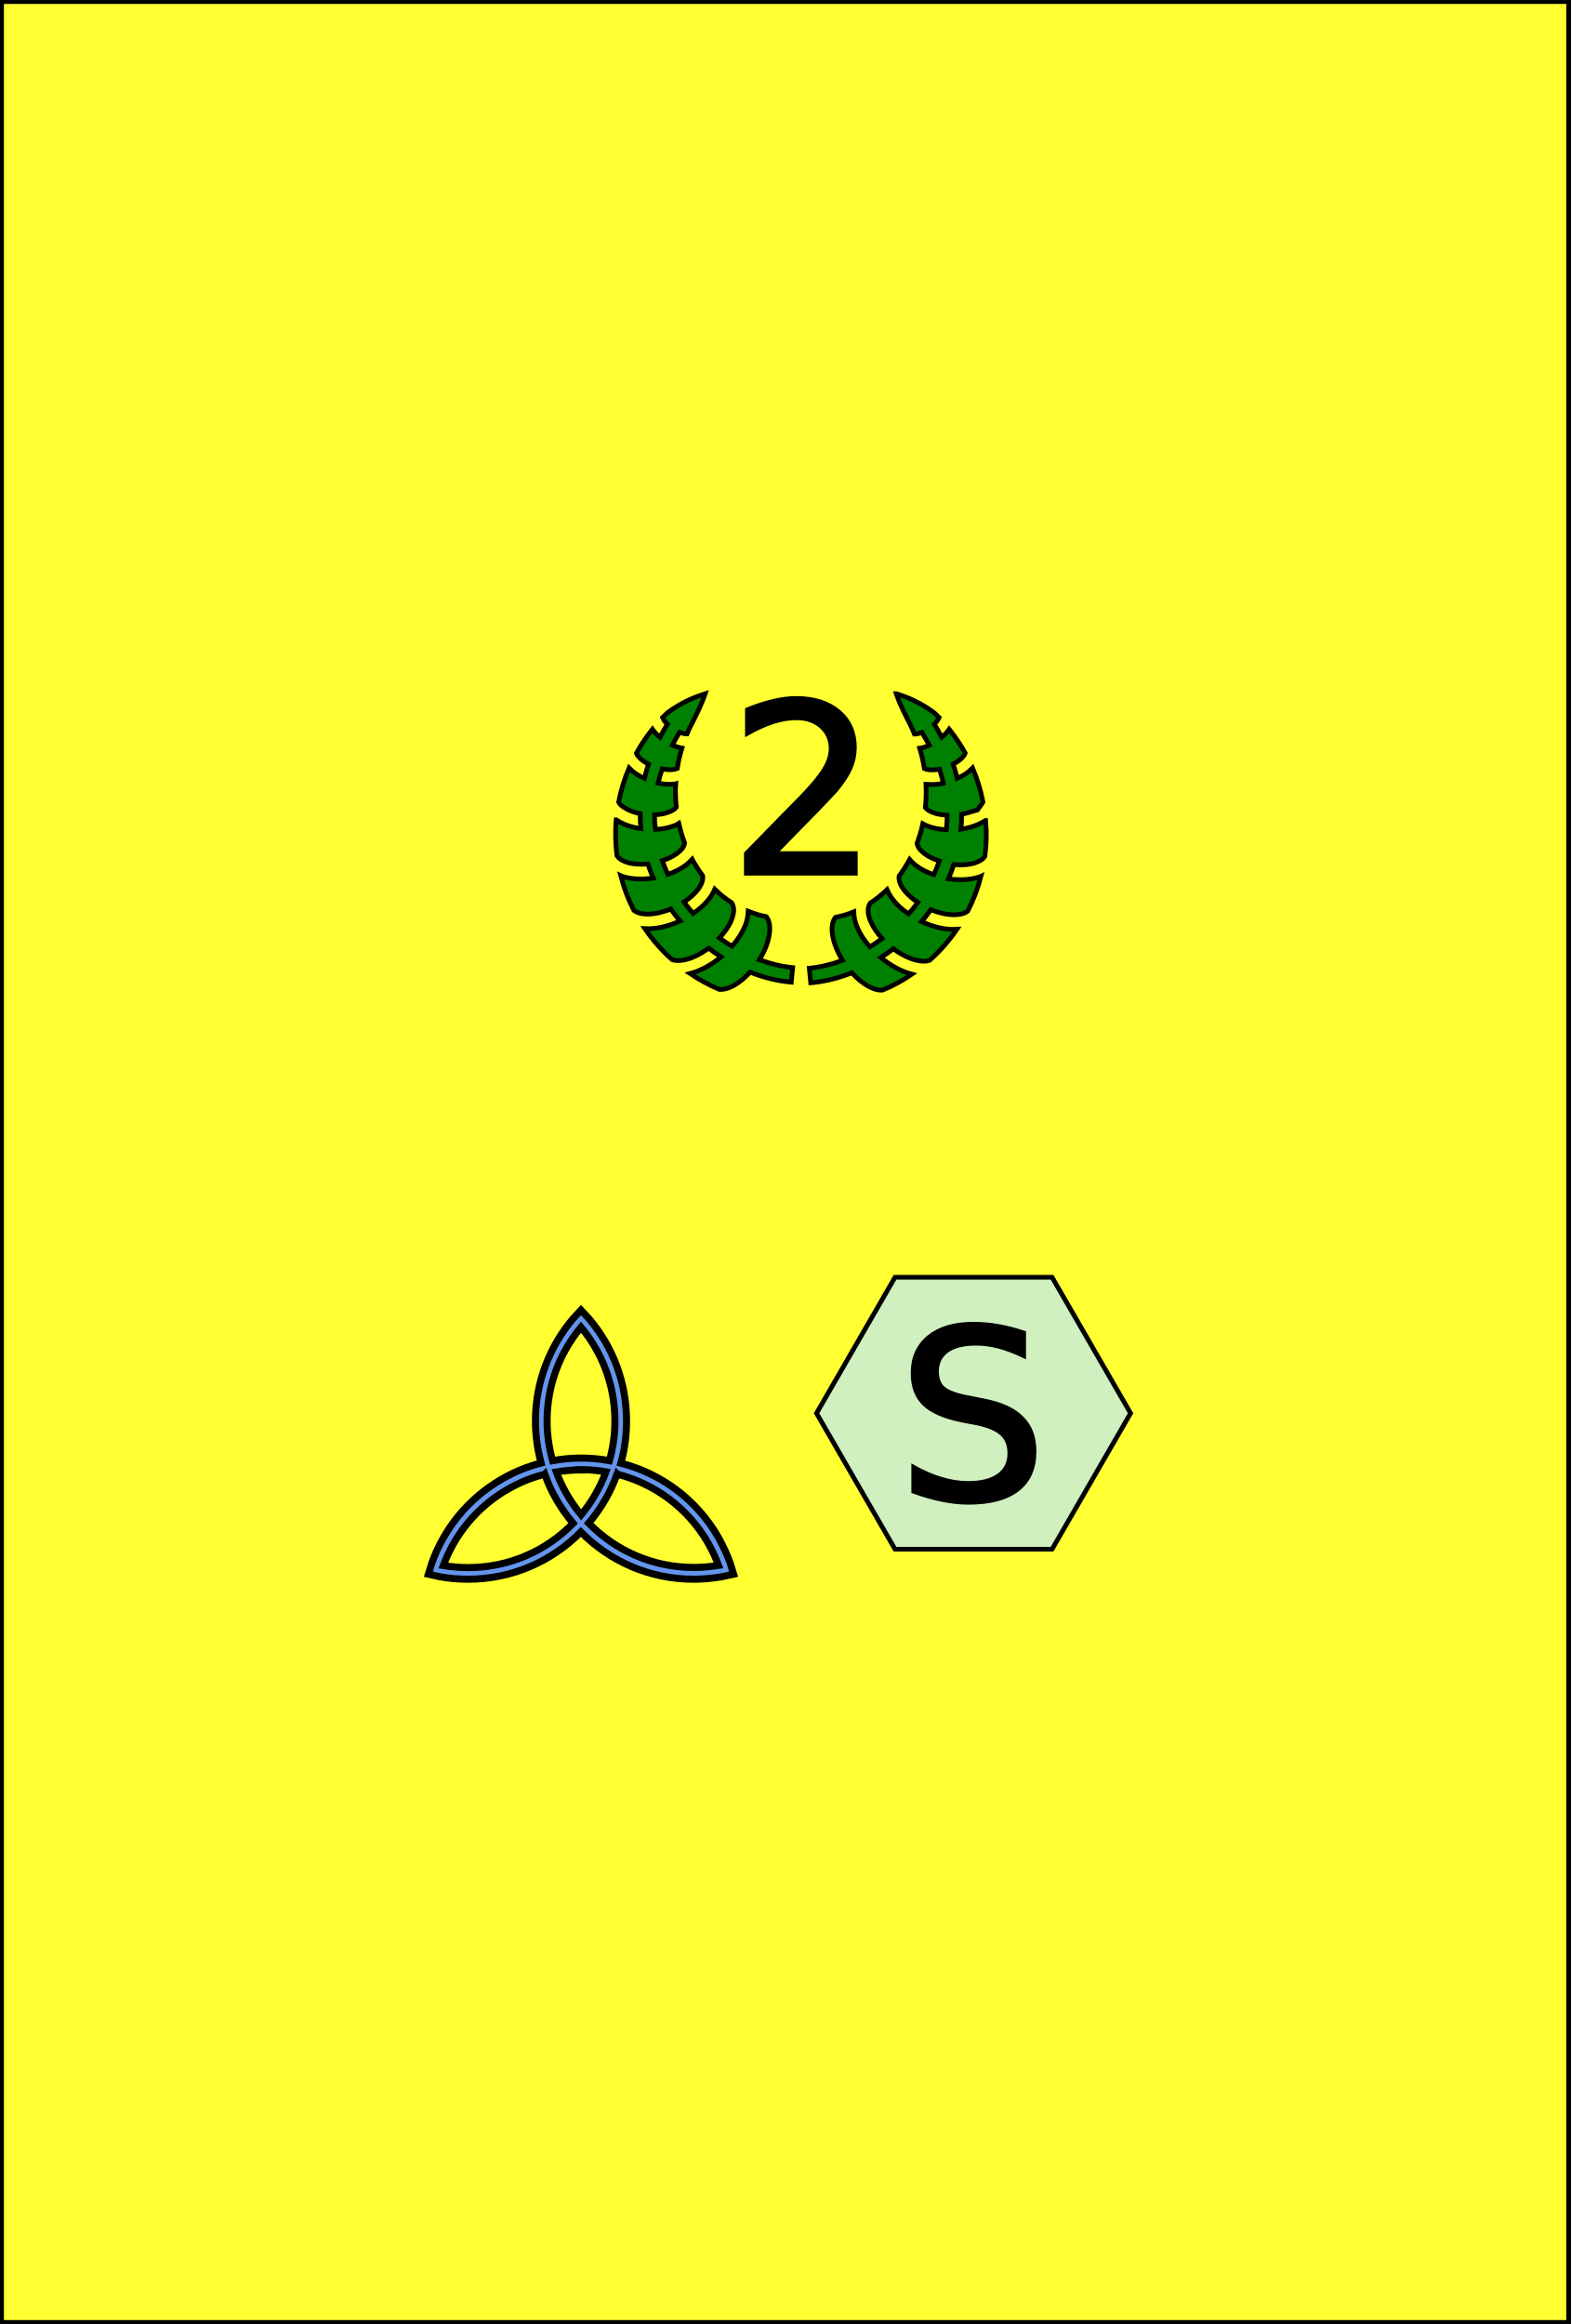
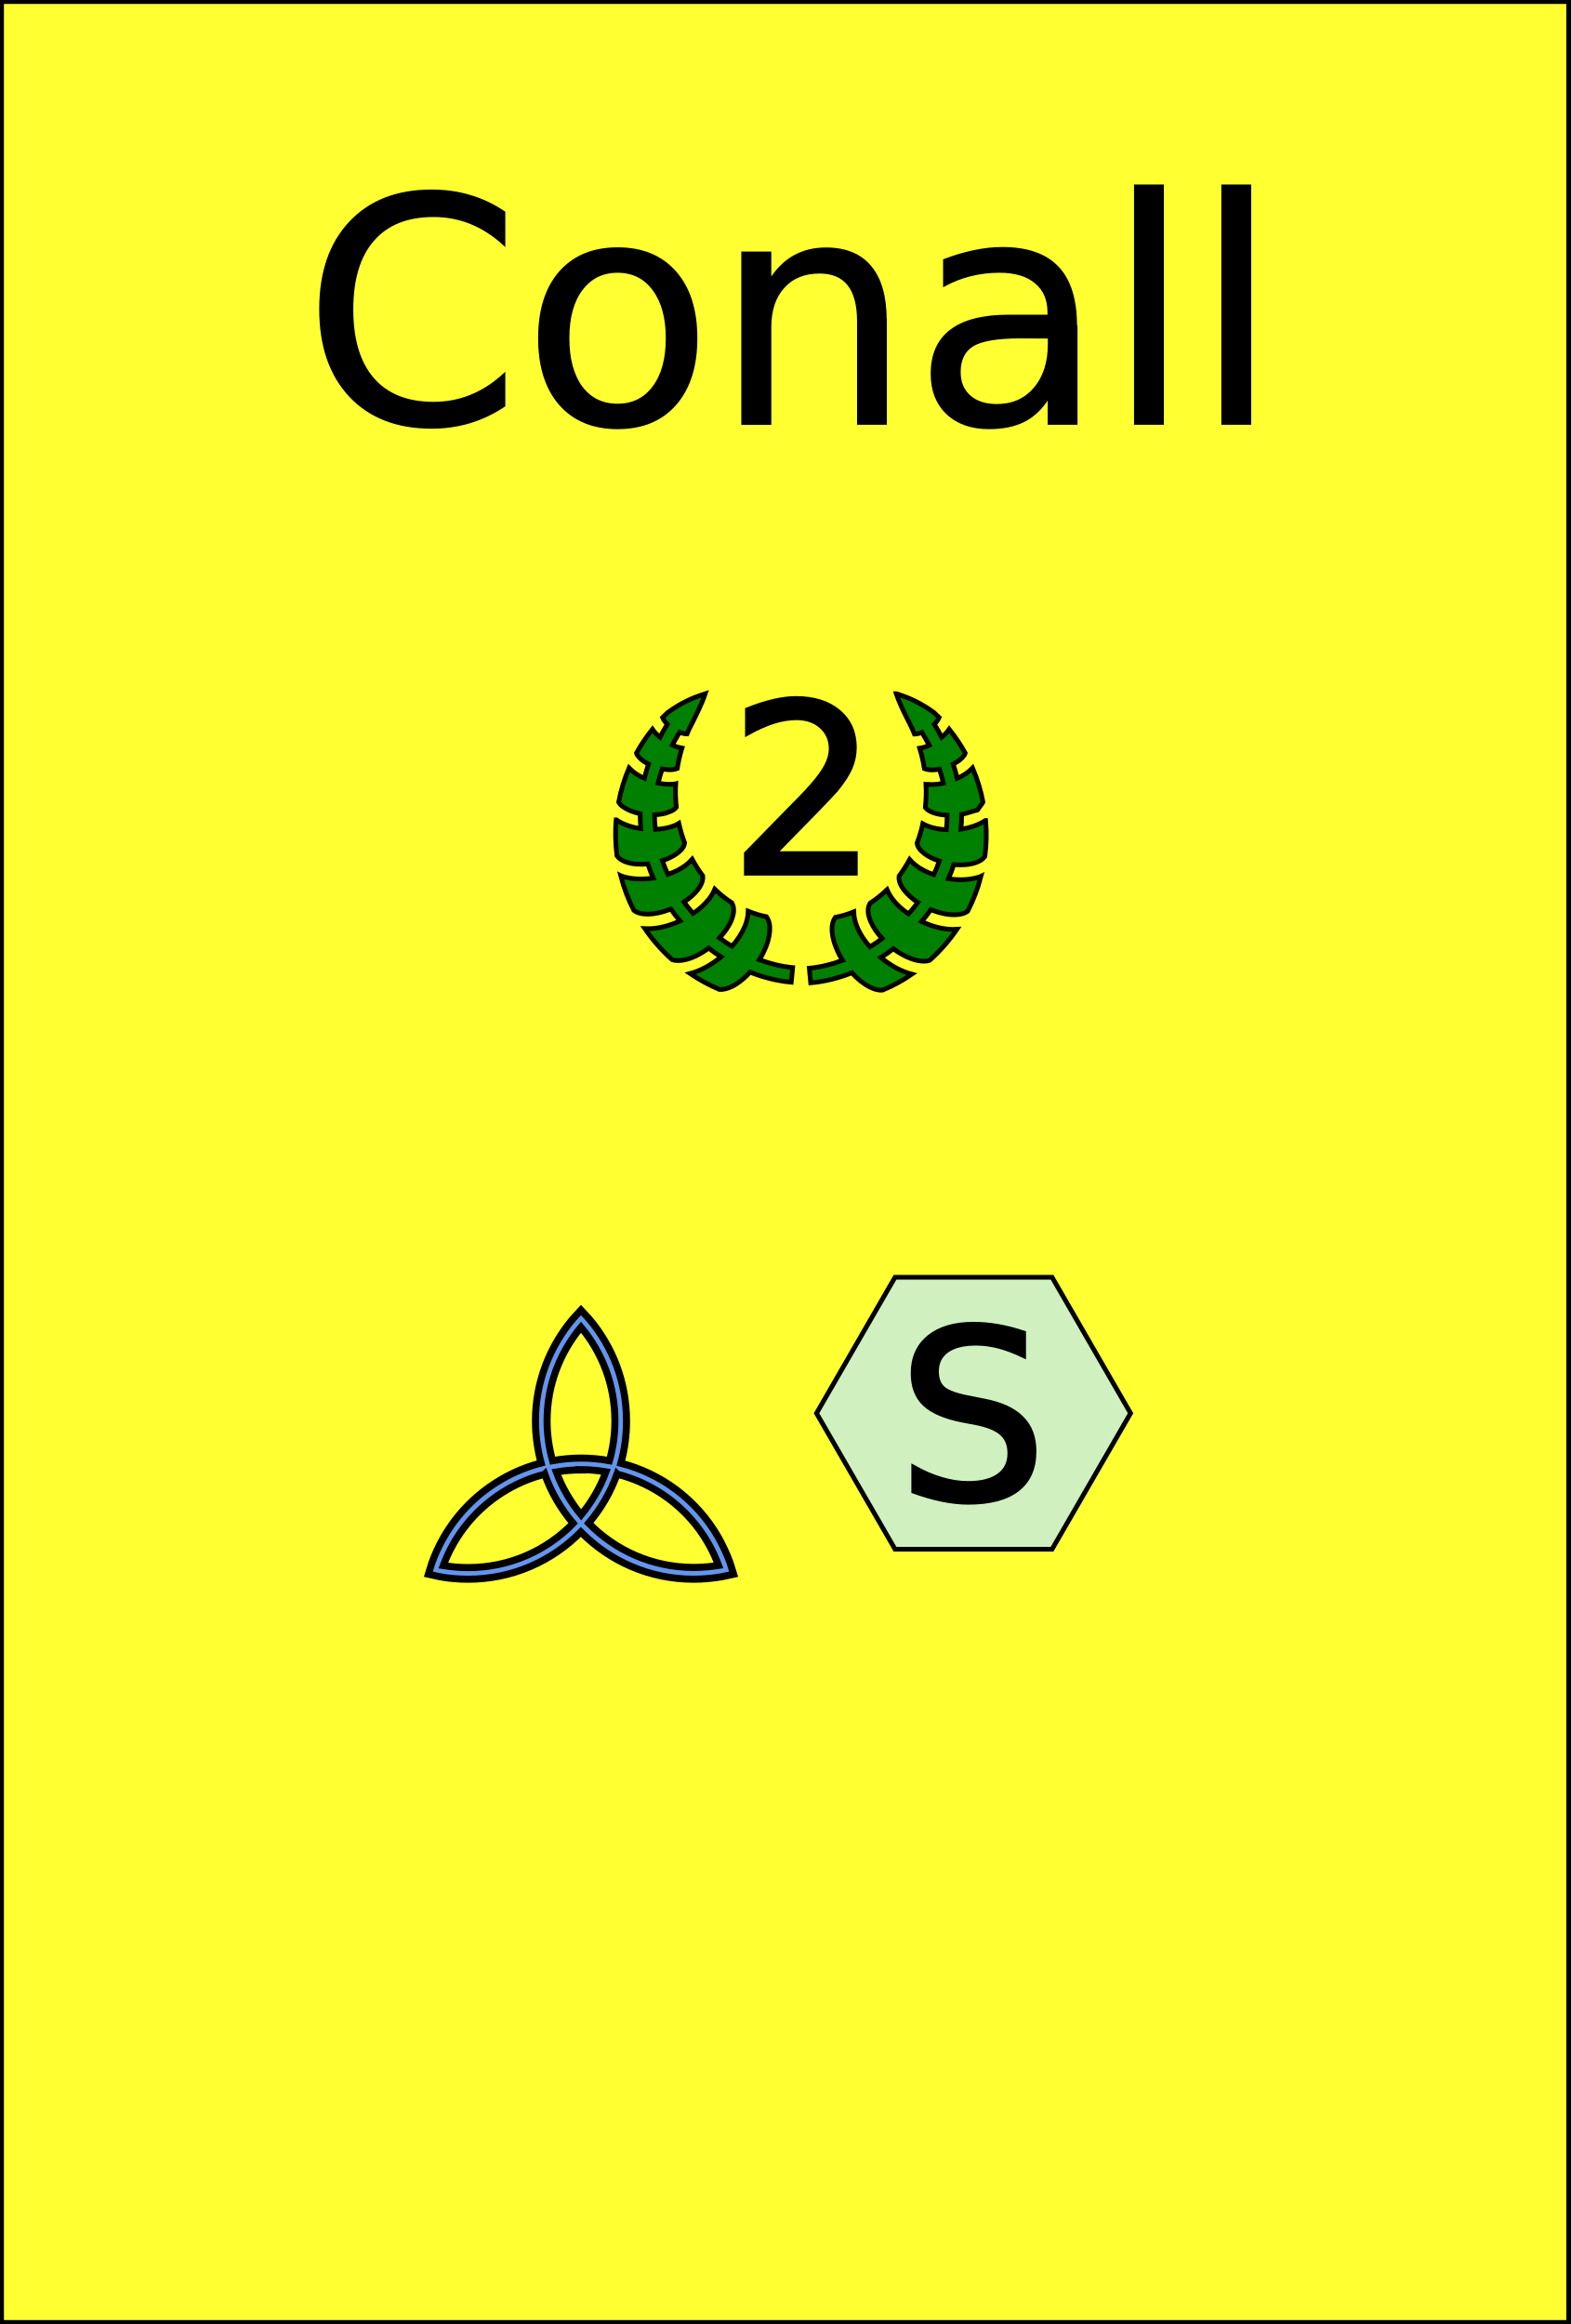
<svg xmlns="http://www.w3.org/2000/svg" height="148" width="100" viewbox="0 0 100 148">
  <rect x="0" y="0" height="148" width="100" style="fill:#ffff31;stroke:#000000;stroke-width:0.5px" />
  <g transform="translate(39,43)">
    <path d="M 5.91,1.18 C 5.04,1.46 4.36,1.77 3.52,2.38 3.41,2.49 3.30,2.60 3.19,2.70 c 0.01,0.03 0.03,0.06 0.06,0.11 0.05,0.09 0.14,0.20 0.25,0.31 C 3.33,3.40 3.17,3.68 3.03,3.95 2.84,3.80 2.68,3.63 2.55,3.44 2.17,3.92 1.83,4.42 1.53,4.96 c 0.02,0.08 0.08,0.17 0.19,0.29 C 1.85,5.39 2.06,5.54 2.30,5.66 2.20,5.97 2.11,6.27 2.04,6.57 1.67,6.41 1.33,6.19 1.06,5.91 0.77,6.60 0.54,7.33 0.40,8.08 0.46,8.21 0.58,8.32 0.76,8.43 1.01,8.60 1.38,8.74 1.77,8.82 1.77,9.14 1.78,9.45 1.81,9.77 1.24,9.69 0.69,9.51 0.25,9.21 c 0,0 -0.01,0 -0.01,0 -0.07,0.78 -0.04,1.54 0.05,2.29 0.12,0.17 0.31,0.30 0.59,0.40 0.37,0.13 0.87,0.17 1.38,0.12 0.10,0.30 0.21,0.60 0.34,0.90 -0.70,0.10 -1.41,0.08 -2.02,-0.13 -0.02,-0.01 -0.03,-0.01 -0.05,-0.02 0.20,0.77 0.48,1.51 0.84,2.21 0.18,0.14 0.42,0.21 0.73,0.23 0.46,0.03 1.05,-0.09 1.62,-0.32 0.18,0.26 0.38,0.52 0.59,0.76 -0.73,0.33 -1.51,0.53 -2.24,0.49 0.50,0.73 1.08,1.39 1.74,1.98 0.21,0.07 0.46,0.07 0.77,0.01 0.48,-0.09 1.04,-0.37 1.55,-0.75 0,0 0,0 0,0 0.26,0.20 0.52,0.39 0.79,0.56 -0.60,0.49 -1.28,0.88 -1.97,1.06 0.58,0.39 1.20,0.73 1.86,1.01 0.25,0.02 0.51,-0.05 0.81,-0.19 0.38,-0.19 0.79,-0.51 1.15,-0.91 0.85,0.34 1.73,0.56 2.62,0.64 l 0.09,-0.93 c -0.71,-0.07 -1.42,-0.24 -2.12,-0.50 0.34,-0.55 0.58,-1.15 0.64,-1.67 0.06,-0.45 0,-0.80 -0.19,-1.07 -0.40,-0.08 -0.79,-0.20 -1.16,-0.35 -0.01,0.32 -0.08,0.65 -0.21,0.95 -0.19,0.45 -0.47,0.89 -0.82,1.28 C 7.34,17.10 7.08,16.92 6.82,16.73 7.15,16.37 7.42,15.99 7.57,15.62 7.76,15.16 7.78,14.80 7.60,14.49 7.21,14.24 6.85,13.95 6.52,13.63 6.43,13.84 6.31,14.05 6.17,14.23 5.89,14.59 5.54,14.91 5.14,15.17 4.94,14.94 4.74,14.70 4.56,14.44 4.91,14.21 5.22,13.94 5.43,13.67 5.68,13.34 5.79,13.05 5.75,12.77 5.50,12.44 5.28,12.09 5.08,11.72 4.96,11.85 4.83,11.98 4.70,12.08 4.36,12.34 3.96,12.54 3.53,12.68 3.40,12.40 3.28,12.11 3.18,11.81 3.55,11.69 3.88,11.53 4.13,11.34 4.41,11.13 4.57,10.92 4.60,10.68 4.45,10.29 4.33,9.87 4.23,9.44 4.14,9.50 4.04,9.54 3.95,9.58 3.57,9.73 3.16,9.80 2.74,9.82 2.70,9.51 2.68,9.20 2.68,8.89 3.03,8.87 3.35,8.82 3.60,8.71 3.83,8.63 3.98,8.53 4.07,8.41 4.02,7.92 4.00,7.43 4.03,6.92 c -0.03,0.01 -0.06,0.01 -0.10,0.01 C 3.60,6.97 3.26,6.94 2.91,6.87 2.98,6.57 3.07,6.27 3.17,5.97 3.41,6.01 3.64,6.03 3.83,6.01 3.96,5.99 4.06,5.97 4.13,5.94 4.20,5.49 4.30,5.06 4.43,4.64 4.22,4.60 4.01,4.54 3.82,4.45 3.96,4.18 4.11,3.90 4.28,3.63 c 0.12,0.05 0.23,0.08 0.33,0.10 0.06,0.01 0.10,0.01 0.14,0.01 C 4.84,3.51 4.95,3.29 5.07,3.07 5.36,2.48 5.68,1.86 5.91,1.18 Z m 12.17,0 c 0.23,0.68 0.55,1.30 0.85,1.89 0.11,0.22 0.22,0.44 0.31,0.68 0.04,0 0.08,-0.01 0.14,-0.01 0.10,-0.02 0.21,-0.05 0.33,-0.10 0.17,0.27 0.32,0.55 0.47,0.82 -0.20,0.09 -0.40,0.16 -0.61,0.19 0.13,0.42 0.23,0.85 0.30,1.30 0.07,0.03 0.17,0.06 0.30,0.07 0.19,0.02 0.42,0.01 0.66,-0.04 0.10,0.30 0.18,0.60 0.25,0.90 -0.34,0.07 -0.69,0.10 -1.01,0.07 -0.03,0 -0.07,-0.01 -0.10,-0.01 0.03,0.50 0.01,1.00 -0.04,1.49 0.09,0.12 0.24,0.22 0.47,0.31 0.25,0.10 0.57,0.16 0.92,0.17 0,0.31 -0.02,0.63 -0.05,0.93 -0.42,-0.02 -0.84,-0.09 -1.21,-0.24 -0.10,-0.04 -0.20,-0.09 -0.29,-0.14 -0.09,0.43 -0.22,0.84 -0.37,1.24 0.04,0.24 0.19,0.44 0.47,0.66 0.24,0.19 0.58,0.35 0.95,0.47 -0.10,0.30 -0.22,0.59 -0.35,0.87 -0.43,-0.14 -0.83,-0.34 -1.16,-0.60 -0.14,-0.11 -0.27,-0.23 -0.38,-0.36 -0.20,0.37 -0.43,0.72 -0.67,1.05 -0.04,0.28 0.07,0.57 0.32,0.90 0.21,0.27 0.51,0.54 0.87,0.78 -0.18,0.25 -0.38,0.50 -0.59,0.73 -0.40,-0.27 -0.75,-0.58 -1.02,-0.94 -0.14,-0.19 -0.26,-0.39 -0.35,-0.60 -0.33,0.32 -0.70,0.61 -1.08,0.86 -0.18,0.31 -0.16,0.68 0.03,1.14 0.15,0.36 0.41,0.75 0.74,1.11 -0.25,0.19 -0.51,0.37 -0.78,0.53 -0.35,-0.39 -0.64,-0.83 -0.82,-1.28 -0.13,-0.30 -0.20,-0.63 -0.21,-0.95 -0.37,0.15 -0.76,0.27 -1.17,0.35 -0.19,0.26 -0.25,0.61 -0.19,1.07 0.07,0.51 0.30,1.11 0.65,1.67 -0.70,0.26 -1.41,0.43 -2.12,0.50 l 0.09,0.93 c 0.89,-0.08 1.77,-0.30 2.62,-0.64 0.36,0.40 0.77,0.72 1.15,0.91 0.30,0.15 0.57,0.22 0.81,0.19 0.66,-0.27 1.28,-0.61 1.86,-1.01 -0.69,-0.18 -1.37,-0.56 -1.97,-1.06 0.27,-0.17 0.54,-0.36 0.79,-0.56 0.51,0.38 1.07,0.65 1.55,0.75 0.30,0.06 0.55,0.06 0.76,-0.01 0.66,-0.59 1.24,-1.25 1.74,-1.98 -0.73,0.05 -1.52,-0.15 -2.25,-0.49 0.21,-0.24 0.40,-0.50 0.59,-0.76 0.56,0.23 1.15,0.35 1.62,0.32 0.32,-0.02 0.56,-0.09 0.73,-0.23 0.36,-0.70 0.64,-1.44 0.84,-2.21 -0.02,0.01 -0.03,0.01 -0.05,0.02 -0.62,0.21 -1.33,0.24 -2.02,0.13 0.13,-0.29 0.24,-0.59 0.34,-0.90 0.51,0.05 1.01,0.01 1.38,-0.12 0.29,-0.10 0.48,-0.22 0.60,-0.40 0.10,-0.74 0.12,-1.51 0.05,-2.29 0,0 0,0 -0.01,0 -0.45,0.29 -0.99,0.47 -1.56,0.56 0.03,-0.31 0.04,-0.63 0.04,-0.95 0.39,-0.08 0.76,-0.22 1.01,-0.28 C 23.42,8.32 23.54,8.21 23.60,8.08 23.46,7.33 23.23,6.60 22.94,5.91 22.67,6.19 22.33,6.41 21.96,6.57 21.89,6.27 21.80,5.97 21.70,5.66 21.94,5.54 22.15,5.39 22.28,5.25 22.39,5.13 22.45,5.04 22.47,4.96 22.17,4.42 21.83,3.92 21.45,3.44 21.32,3.63 21.16,3.80 20.97,3.95 20.83,3.68 20.68,3.40 20.50,3.12 c 0.10,-0.10 0.20,-0.22 0.25,-0.31 0.03,-0.05 0.05,-0.08 0.06,-0.11 C 20.70,2.60 20.59,2.49 20.48,2.38 19.64,1.77 18.96,1.46 18.09,1.18 Z" style="fill:#008000;stroke:#000000;stroke-width:0.3px" />
    <path d="m 10.31,11.36 h 5.16 v 1.25 H 8.53 V 11.36 q 0.84,-0.87 2.29,-2.34 1.46,-1.47 1.83,-1.90 0.71,-0.80 0.99,-1.35 0.29,-0.56 0.29,-1.09 0,-0.87 -0.62,-1.42 -0.61,-0.55 -1.59,-0.55 -0.70,0 -1.47,0.24 Q 9.48,3.20 8.60,3.69 V 2.20 q 0.89,-0.36 1.67,-0.54 0.78,-0.18 1.42,-0.18 1.70,0 2.71,0.85 1.01,0.85 1.01,2.27 0,0.67 -0.26,1.28 -0.25,0.60 -0.92,1.42 -0.18,0.21 -1.16,1.23 -0.98,1.01 -2.77,2.83 z" style="fill:#000000;stroke:#000000;stroke-width:0.3px" />
  </g>
  <g transform="translate(27,80)">
    <path d="m 10.0,4.52 c 1.35,1.62 2.16,3.70 2.16,5.97 0,0.88 -0.12,1.72 -0.35,2.53 -1.19,-0.22 -2.41,-0.22 -3.62,0 -0.22,-0.80 -0.35,-1.65 -0.35,-2.53 0,-2.27 0.81,-4.35 2.16,-5.97 z m -0.02,9.07 c 0.54,0 1.08,0.05 1.61,0.14 -0.37,1.0 -0.91,1.93 -1.58,2.74 -0.67,-0.81 -1.21,-1.73 -1.58,-2.73 0.52,-0.09 1.04,-0.13 1.56,-0.13 z m -2.29,0.29 c 0.41,1.16 1.03,2.21 1.81,3.13 -1.70,1.74 -4.06,2.82 -6.69,2.82 -0.54,0 -1.07,-0.05 -1.58,-0.13 0.73,-1.97 2.13,-3.72 4.09,-4.85 0.76,-0.44 1.55,-0.76 2.36,-0.96 z m 4.62,0 c 2.35,0.60 4.47,2.11 5.78,4.38 0.27,0.47 0.49,0.95 0.67,1.43 -0.51,0.08 -1.04,0.13 -1.58,0.13 -2.62,0 -4.99,-1.08 -6.69,-2.82 0.78,-0.92 1.40,-1.98 1.81,-3.13 z m 7.41,6.37 -0.22,-0.71 c -0.20,-0.56 -0.46,-1.11 -0.76,-1.65 -1.40,-2.43 -3.67,-4.06 -6.20,-4.71 0.24,-0.86 0.36,-1.76 0.36,-2.69 0,-2.49 -0.90,-4.76 -2.40,-6.52 L 10.0,3.43 9.50,3.97 C 8.01,5.73 7.10,8.01 7.10,10.49 c 0,0.93 0.13,1.83 0.36,2.68 -0.86,0.22 -1.70,0.56 -2.51,1.03 -2.15,1.24 -3.67,3.16 -4.45,5.34 l -0.22,0.71 0.72,0.16 c 0.59,0.11 1.19,0.16 1.81,0.16 2.81,0 5.35,-1.15 7.18,-3.01 1.83,1.86 4.37,3.01 7.18,3.01 0.62,0 1.22,-0.06 1.81,-0.16 z" style="fill:#6495ed;stroke:#000000;stroke-width:0.45px" />
  </g>
  <g transform="translate(52,80)">
    <polygon points="20.0,10.0 15.0,18.66, 5.00,18.66 0.00,10.00 5.00,1.34 15.00,1.34" style="fill:#d0f0c0;stroke:#000000;stroke-width:0.3px" />
    <path d="M 13.19,4.89 V 6.33 Q 12.35,5.93 11.60,5.73 10.85,5.54 10.16,5.54 q -1.21,0 -1.87,0.47 -0.65,0.47 -0.65,1.33 0,0.73 0.43,1.10 0.44,0.37 1.66,0.59 l 0.89,0.18 q 1.66,0.31 2.44,1.11 0.80,0.79 0.79,2.12 0,1.59 -1.07,2.41 -1.06,0.82 -3.12,0.82 -0.78,0 -1.66,-0.18 -0.87,-0.18 -1.81,-0.52 v -1.52 q 0.90,0.51 1.77,0.76 0.86,0.26 1.70,0.26 1.27,0 1.96,-0.50 0.69,-0.50 0.69,-1.42 0,-0.81 -0.50,-1.26 -0.49,-0.45 -1.62,-0.68 L 9.29,10.44 Q 7.63,10.11 6.89,9.41 6.15,8.71 6.15,7.45 q 0,-1.45 1.02,-2.29 1.03,-0.83 2.82,-0.83 0.77,0 1.57,0.14 0.80,0.14 1.63,0.42 z" style="fill:#000000;stroke:#000000;stroke-width:0.3px" />
  </g>
+   <g>
+     <path style="stroke:#000000;stroke-width:0.1px" d="m 32.13,13.54 v 2.08 q -1.00,-0.93 -2.13,-1.39 -1.12,-0.46 -2.39,-0.46 -2.50,0 -3.83,1.53 -1.33,1.52 -1.33,4.41 0,2.88 1.33,4.41 1.33,1.52 3.83,1.52 1.27,0 2.39,-0.46 1.13,-0.46 2.13,-1.39 v 2.06 q -1.04,0.70 -2.20,1.05 -1.15,0.35 -2.44,0.35 -3.31,0 -5.21,-2.02 -1.90,-2.03 -1.90,-5.54 0,-3.52 1.90,-5.54 1.90,-2.03 5.21,-2.03 1.31,0 2.46,0.35 1.16,0.34 2.18,1.04 z" />
+     <path style="stroke:#000000;stroke-width:0.1px" d="m 39.34,17.32 q -1.45,0 -2.29,1.13 -0.84,1.12 -0.84,3.09 0,1.96 0.83,3.10 0.84,1.12 2.29,1.12 1.44,0 2.28,-1.13 0.84,-1.13 0.84,-3.09 0,-1.94 -0.84,-3.08 -0.84,-1.14 -2.28,-1.14 z m 0,-1.52 q 2.34,0 3.68,1.52 1.34,1.52 1.34,4.22 0,2.69 -1.34,4.22 -1.34,1.52 -3.68,1.52 -2.35,0 -3.69,-1.52 -1.33,-1.53 -1.33,-4.22 0,-2.70 1.33,-4.22 1.34,-1.52 3.69,-1.52 z" />
+     <path style="stroke:#000000;stroke-width:0.1px" d="m 56.43,20.40 v 6.60 h -1.80 v -6.54 q 0,-1.55 -0.61,-2.32 -0.61,-0.77 -1.82,-0.77 -1.46,0 -2.29,0.93 -0.84,0.93 -0.84,2.53 v 6.18 h -1.81 v -10.94 h 1.81 v 1.70 q 0.64,-0.99 1.51,-1.47 0.88,-0.49 2.02,-0.49 1.88,0 2.85,1.17 0.97,1.16 0.97,3.43 z" />
+     <path style="stroke:#000000;stroke-width:0.1px" d="m 64.99,21.50 q -2.18,0 -3.02,0.50 -0.84,0.50 -0.84,1.70 0,0.96 0.63,1.52 0.63,0.56 1.72,0.56 1.49,0 2.39,-1.05 0.91,-1.06 0.91,-2.82 v -0.40 z m 3.58,-0.74 v 6.24 h -1.80 v -1.66 q -0.62,1.00 -1.53,1.47 -0.92,0.47 -2.25,0.47 -1.68,0 -2.68,-0.94 -0.99,-0.95 -0.99,-2.53 0,-1.85 1.23,-2.78 1.24,-0.94 3.69,-0.94 h 2.52 v -0.18 q 0,-1.24 -0.82,-1.91 -0.81,-0.68 -2.29,-0.68 -0.94,0 -1.83,0.22 -0.89,0.22 -1.71,0.67 v -1.66 q 0.99,-0.38 1.91,-0.57 0.93,-0.20 1.81,-0.20 2.37,0 3.54,1.23 1.17,1.23 1.17,3.73 z" />
+     <path style="stroke:#000000;stroke-width:0.1px" d="m 72.27,11.80 h 1.80 V 27.00 h -1.80 z" />
+     <path style="stroke:#000000;stroke-width:0.1px" d="m 77.83,11.80 h 1.80 V 27.00 h -1.80 z" />
+   </g>
</svg>
